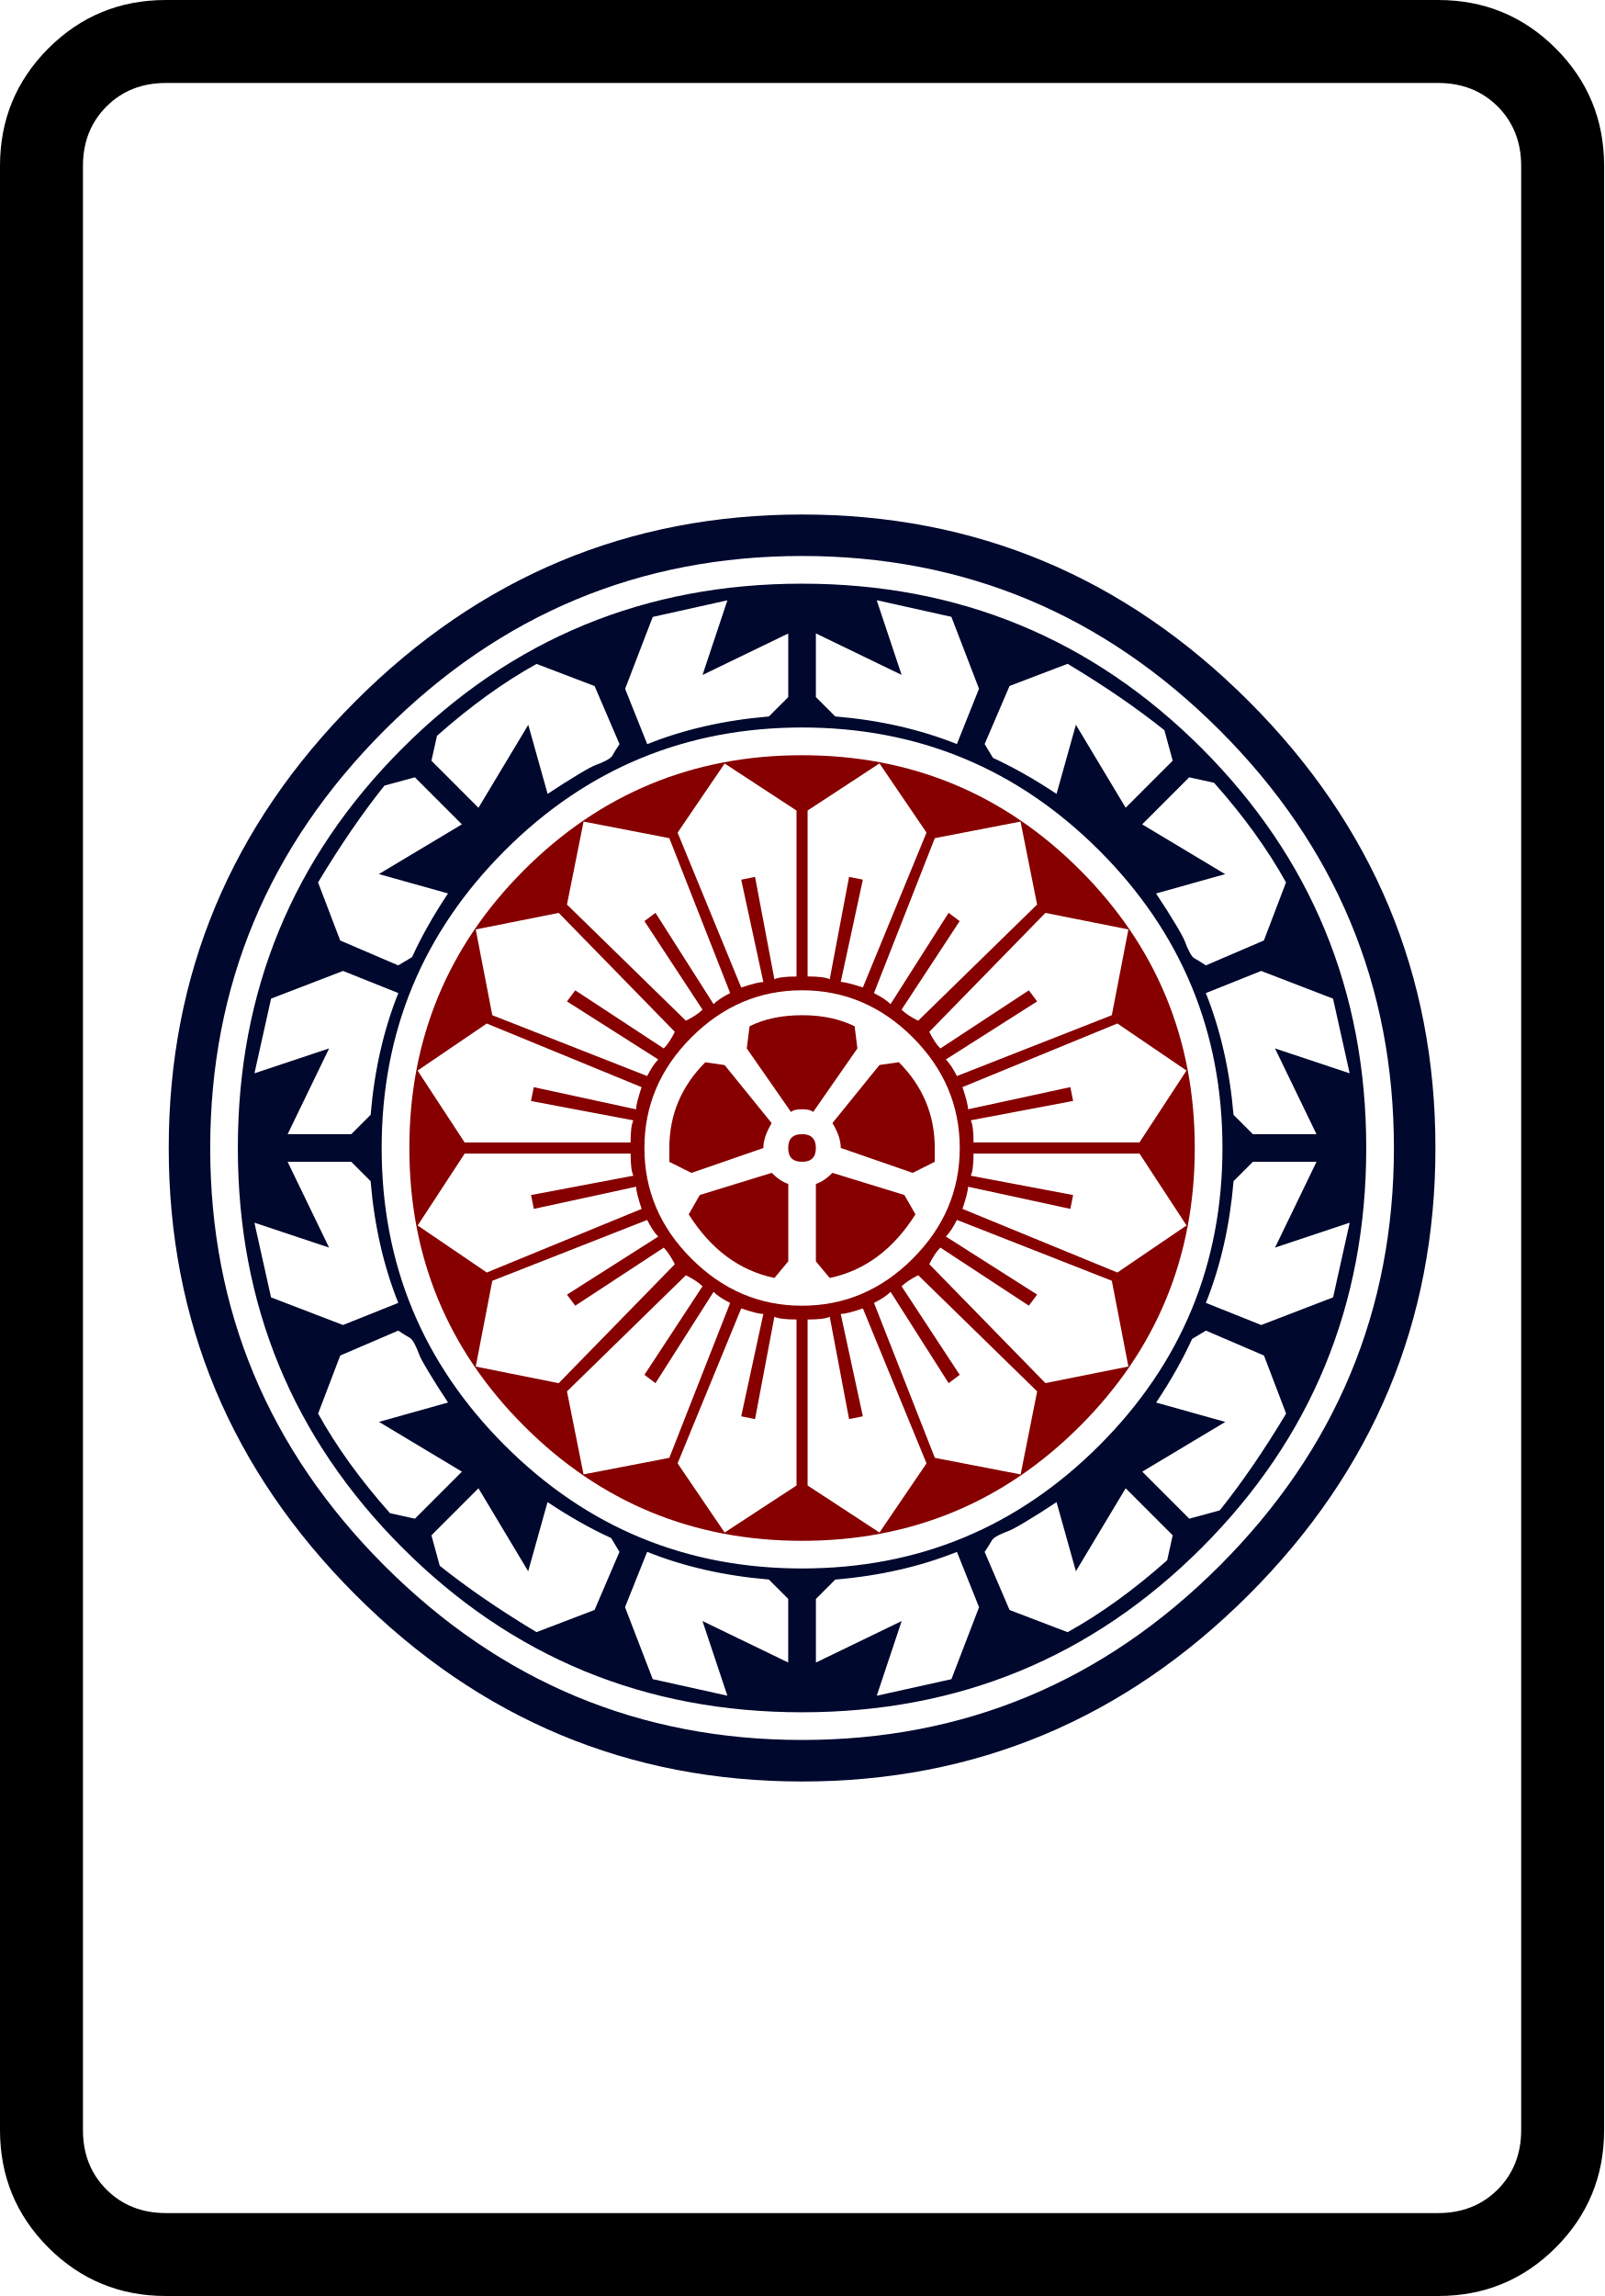
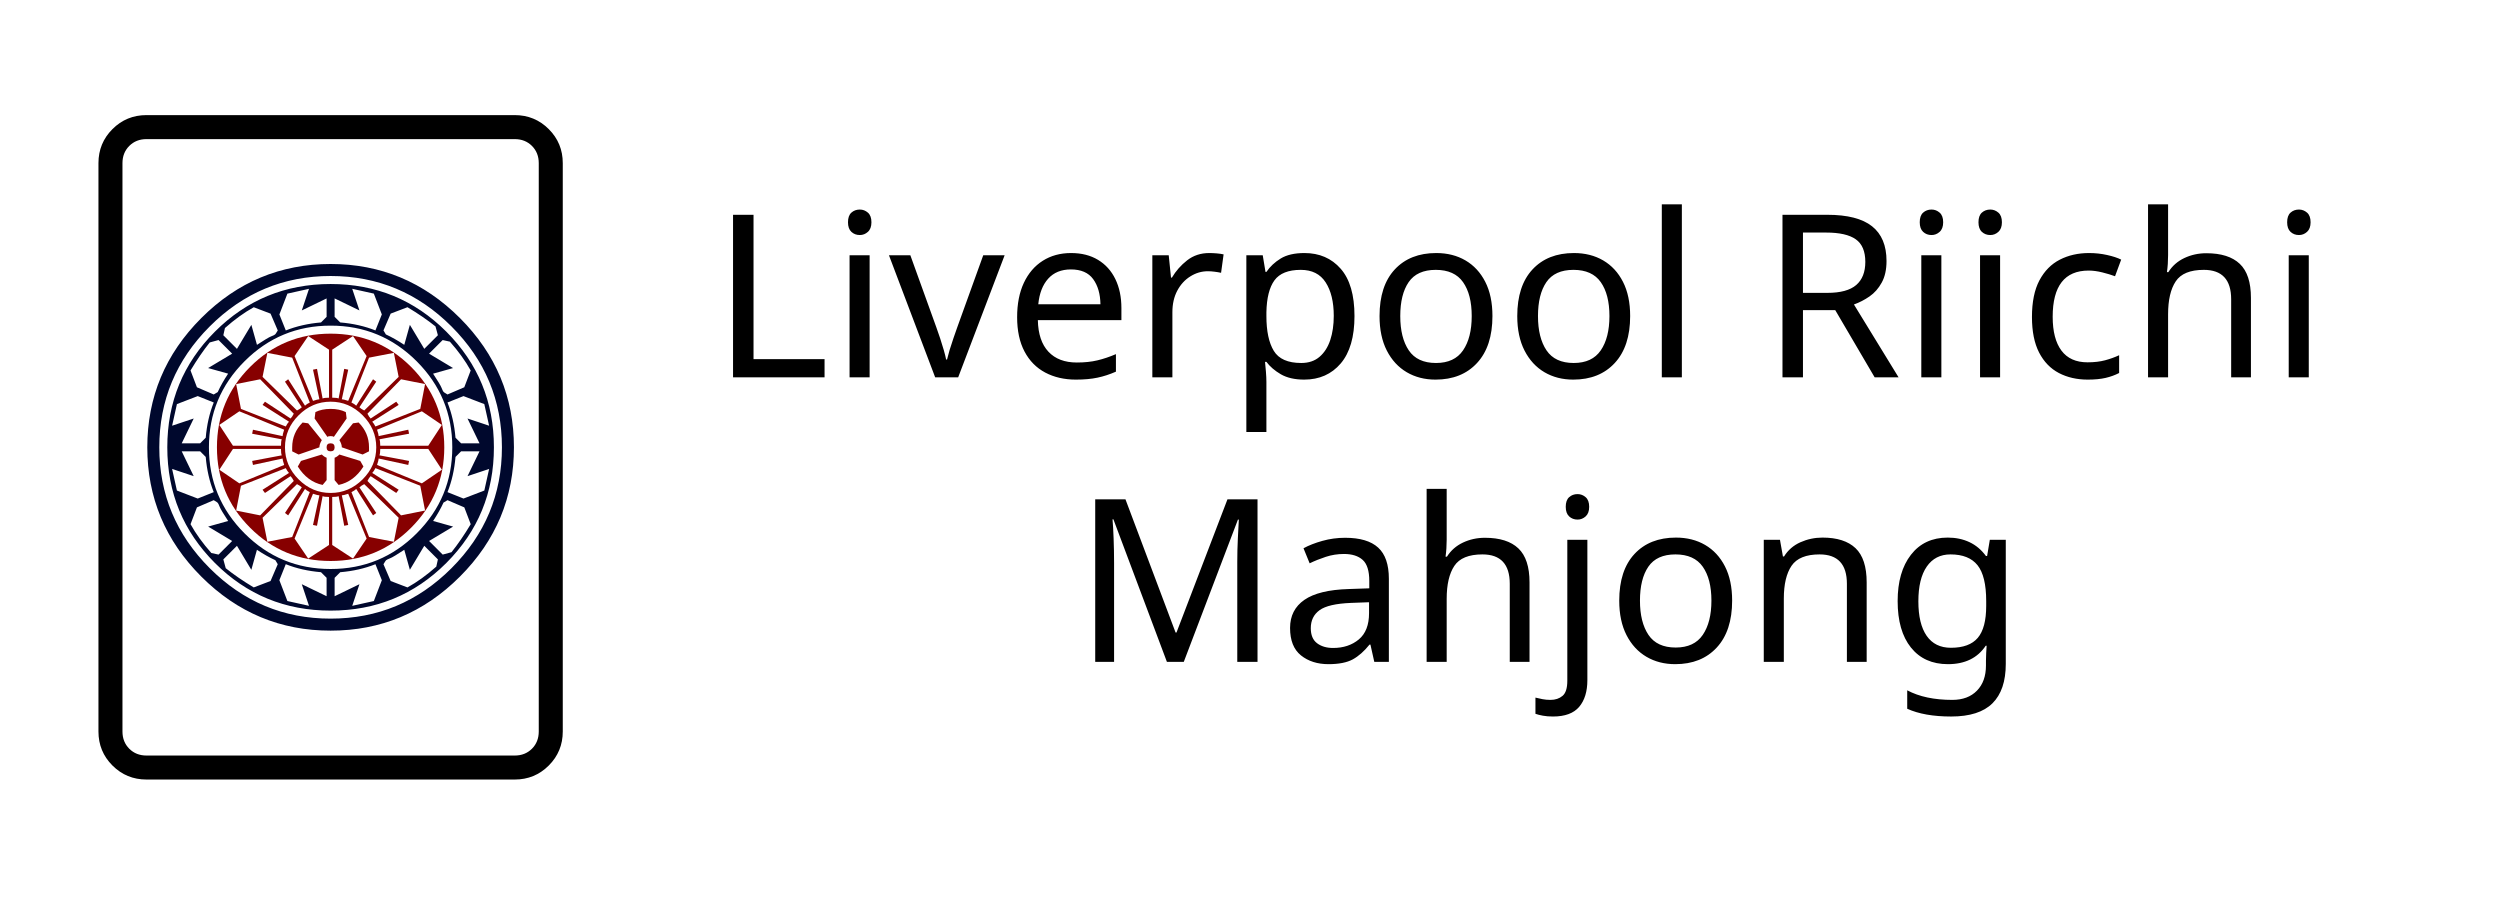
- <svg xmlns="http://www.w3.org/2000/svg" version="1.1" id="图层_1" x="0px" y="0px" width="139.764" height="200" viewBox="0 0 139.764 200" enable-background="new 0 0 714 341" xml:space="preserve">
-   <defs id="defs619" />
-   <g transform="matrix(4.033234,0,0,4.033234,-66.74599,-611.5028)" id="g1616">
-     <path id="path120" d="m 51.202,155.2 v 42.419 c 0,0.995 -0.349,1.842 -1.045,2.539 -0.697,0.697 -1.544,1.046 -2.539,1.046 H 20.134 c -0.996,0 -1.843,-0.349 -2.54,-1.046 -0.697,-0.697 -1.045,-1.544 -1.045,-2.539 V 155.2 c 0,-0.995 0.348,-1.842 1.045,-2.539 0.697,-0.697 1.543,-1.045 2.54,-1.045 h 27.483 c 0.995,0 1.842,0.349 2.539,1.045 0.697,0.697 1.046,1.544 1.046,2.539 z m -3.585,-1.792 H 20.134 c -0.518,0 -0.947,0.17 -1.285,0.508 -0.339,0.339 -0.508,0.768 -0.508,1.285 v 42.419 c 0,0.517 0.169,0.946 0.508,1.285 0.338,0.338 0.767,0.508 1.285,0.508 h 27.483 c 0.517,0 0.946,-0.17 1.285,-0.508 0.338,-0.339 0.508,-0.768 0.508,-1.285 V 155.2 c 0,-0.517 -0.17,-0.946 -0.508,-1.285 -0.339,-0.337 -0.768,-0.507 -1.285,-0.507 z" />
-     <path style="fill:#870000" id="path122" d="m 27.871,182.415 c -1.653,-1.652 -2.479,-3.654 -2.479,-6.004 0,-2.35 0.826,-4.352 2.479,-6.005 1.652,-1.652 3.654,-2.479 6.004,-2.479 2.35,0 4.352,0.827 6.005,2.479 1.652,1.653 2.479,3.655 2.479,6.005 0,2.351 -0.827,4.352 -2.479,6.004 -1.653,1.653 -3.655,2.479 -6.005,2.479 -2.35,0 -4.352,-0.826 -6.004,-2.479 z m -1.284,-6.124 h 3.584 c 0,-0.239 0.02,-0.397 0.06,-0.478 l -2.211,-0.418 0.06,-0.299 2.21,0.479 c 0,-0.08 0.039,-0.239 0.119,-0.479 l -3.345,-1.374 -1.494,1.016 z m 0.478,2.808 3.345,-1.374 c -0.08,-0.239 -0.119,-0.398 -0.119,-0.479 l -2.21,0.479 -0.06,-0.299 2.211,-0.418 c -0.041,-0.079 -0.06,-0.239 -0.06,-0.478 h -3.584 l -1.016,1.553 z m 0.119,-5.557 3.346,1.314 c 0.08,-0.158 0.159,-0.278 0.239,-0.358 l -1.972,-1.254 0.179,-0.239 1.912,1.255 c 0.08,-0.08 0.159,-0.199 0.239,-0.359 l -2.509,-2.569 -1.792,0.358 z m 1.434,7.947 2.509,-2.569 c -0.081,-0.159 -0.16,-0.278 -0.239,-0.358 l -1.912,1.254 -0.179,-0.239 1.972,-1.254 c -0.081,-0.08 -0.16,-0.199 -0.239,-0.359 l -3.346,1.314 -0.358,1.853 z m 0.179,-10.337 2.569,2.509 c 0.159,-0.08 0.278,-0.158 0.359,-0.239 l -1.255,-1.912 0.239,-0.179 1.255,1.972 c 0.08,-0.08 0.199,-0.159 0.358,-0.239 l -1.314,-3.346 -1.852,-0.358 z m 2.211,11.95 1.314,-3.346 c -0.16,-0.08 -0.279,-0.159 -0.358,-0.239 l -1.255,1.972 -0.239,-0.18 1.255,-1.912 c -0.081,-0.08 -0.2,-0.159 -0.359,-0.239 l -2.569,2.509 0.358,1.792 z m 0.478,-9.082 c -0.678,0.678 -1.016,1.474 -1.016,2.39 0,0.917 0.338,1.713 1.016,2.39 0.677,0.678 1.473,1.016 2.39,1.016 0.916,0 1.712,-0.338 2.39,-1.016 0.677,-0.677 1.016,-1.473 1.016,-2.39 0,-0.916 -0.339,-1.712 -1.016,-2.39 -0.678,-0.677 -1.474,-1.016 -2.39,-1.016 -0.917,0 -1.713,0.339 -2.39,1.016 z m 0,2.928 -0.478,-0.239 v -0.298 c 0,-0.717 0.259,-1.334 0.777,-1.852 l 0.418,0.06 1.016,1.254 c -0.12,0.2 -0.18,0.379 -0.18,0.538 z m -0.299,-7.349 1.374,3.345 c 0.239,-0.079 0.398,-0.119 0.478,-0.119 l -0.478,-2.21 0.299,-0.06 0.418,2.211 c 0.079,-0.039 0.239,-0.06 0.478,-0.06 v -3.584 l -1.553,-1.016 z m 2.569,14.1 v -3.585 c -0.239,0 -0.399,-0.02 -0.478,-0.06 l -0.418,2.211 -0.299,-0.06 0.478,-2.21 c -0.08,0 -0.239,-0.039 -0.478,-0.12 l -1.374,3.346 1.016,1.494 z m -0.179,-4.84 -0.298,0.358 c -0.757,-0.158 -1.374,-0.617 -1.852,-1.374 l 0.239,-0.418 1.554,-0.478 c 0.119,0.119 0.239,0.2 0.358,0.239 v 1.673 z m -0.836,-5.078 c 0.318,-0.159 0.696,-0.239 1.135,-0.239 0.438,0 0.816,0.081 1.135,0.239 l 0.06,0.478 -0.956,1.374 c -0.04,-0.039 -0.12,-0.06 -0.239,-0.06 -0.119,0 -0.2,0.021 -0.239,0.06 l -0.956,-1.374 z m 1.134,2.927 c -0.2,0 -0.299,-0.099 -0.299,-0.298 0,-0.199 0.099,-0.299 0.299,-0.299 0.199,0 0.299,0.101 0.299,0.299 0,0.2 -0.099,0.298 -0.299,0.298 z m 0.12,-7.587 v 3.584 c 0.239,0 0.398,0.021 0.478,0.06 l 0.418,-2.211 0.298,0.06 -0.478,2.21 c 0.079,0 0.239,0.041 0.478,0.119 l 1.375,-3.345 -1.016,-1.494 z m 2.569,14.1 -1.375,-3.346 c -0.239,0.081 -0.398,0.12 -0.478,0.12 l 0.478,2.21 -0.298,0.06 -0.418,-2.211 c -0.08,0.041 -0.239,0.06 -0.478,0.06 v 3.585 l 1.553,1.016 z m -2.39,-4.362 v -1.673 c 0.12,-0.039 0.239,-0.12 0.358,-0.239 l 1.554,0.478 0.239,0.418 c -0.478,0.757 -1.096,1.216 -1.852,1.374 z m 2.569,-2.151 -0.478,0.239 -1.553,-0.538 c 0,-0.159 -0.06,-0.338 -0.18,-0.538 l 1.016,-1.254 0.418,-0.06 c 0.517,0.518 0.776,1.135 0.776,1.852 v 0.299 z m 0,-6.99 -1.314,3.346 c 0.159,0.081 0.278,0.16 0.358,0.239 l 1.254,-1.972 0.239,0.179 -1.255,1.912 c 0.08,0.081 0.199,0.159 0.359,0.239 l 2.569,-2.509 -0.358,-1.792 z m 2.211,11.949 -2.569,-2.509 c -0.16,0.08 -0.279,0.16 -0.359,0.239 l 1.255,1.912 -0.239,0.18 -1.254,-1.972 c -0.081,0.08 -0.2,0.159 -0.358,0.239 l 1.314,3.346 1.853,0.358 z m 0.179,-10.335 -2.509,2.569 c 0.08,0.16 0.159,0.279 0.239,0.359 l 1.912,-1.255 0.179,0.239 -1.972,1.254 c 0.079,0.081 0.159,0.2 0.239,0.358 l 3.346,-1.314 0.358,-1.852 z m 1.434,7.945 -3.346,-1.314 c -0.08,0.16 -0.16,0.279 -0.239,0.359 l 1.972,1.254 -0.179,0.239 -1.912,-1.254 c -0.081,0.08 -0.16,0.2 -0.239,0.358 l 2.509,2.569 1.792,-0.359 z m 0.12,-5.556 -3.346,1.374 c 0.08,0.24 0.12,0.399 0.12,0.479 l 2.21,-0.479 0.06,0.299 -2.211,0.418 c 0.04,0.081 0.06,0.239 0.06,0.478 h 3.584 l 1.016,-1.553 z m 0.478,2.809 H 37.58 c 0,0.239 -0.021,0.398 -0.06,0.478 l 2.211,0.418 -0.06,0.299 -2.21,-0.479 c 0,0.081 -0.04,0.239 -0.12,0.479 l 3.346,1.374 1.494,-1.016 z" />
-     <path style="fill:#00082d" id="path124" d="m 24.227,186.059 c -2.688,-2.688 -4.033,-5.905 -4.033,-9.649 0,-3.744 1.344,-6.961 4.033,-9.649 2.688,-2.689 5.905,-4.033 9.649,-4.033 3.744,0 6.96,1.344 9.649,4.033 2.688,2.688 4.033,5.905 4.033,9.649 0,3.744 -1.344,6.96 -4.033,9.649 -2.689,2.688 -5.906,4.033 -9.649,4.033 -3.745,0 -6.961,-1.344 -9.649,-4.033 z m 0.627,-18.671 c -2.509,2.509 -3.764,5.518 -3.764,9.022 0,3.505 1.255,6.512 3.764,9.021 2.509,2.509 5.517,3.764 9.021,3.764 3.504,0 6.513,-1.254 9.022,-3.764 2.509,-2.51 3.764,-5.517 3.764,-9.021 0,-3.504 -1.254,-6.513 -3.764,-9.022 -2.509,-2.509 -5.518,-3.764 -9.022,-3.764 -3.504,0 -6.512,1.255 -9.021,3.764 z m 0.388,17.655 c -2.37,-2.37 -3.555,-5.248 -3.555,-8.633 0,-3.385 1.185,-6.264 3.555,-8.633 2.37,-2.37 5.248,-3.555 8.633,-3.555 3.385,0 6.263,1.186 8.634,3.555 2.369,2.37 3.554,5.248 3.554,8.633 0,3.386 -1.185,6.264 -3.554,8.633 -2.371,2.37 -5.249,3.554 -8.634,3.554 -3.385,0.001 -6.263,-1.183 -8.633,-3.554 z m -2.837,-11.859 -0.359,1.613 1.613,-0.538 -0.896,1.852 h 1.375 l 0.418,-0.418 c 0.08,-0.956 0.278,-1.832 0.598,-2.629 l -1.195,-0.478 z m 1.553,7.049 1.195,-0.478 c -0.319,-0.797 -0.518,-1.673 -0.598,-2.629 l -0.418,-0.418 h -1.375 l 0.896,1.853 -1.613,-0.538 0.359,1.613 z m 2.569,-10.813 -1.016,-1.016 -0.657,0.179 c -0.478,0.598 -0.956,1.295 -1.434,2.091 l 0.478,1.254 1.254,0.538 0.299,-0.179 c 0.199,-0.438 0.457,-0.896 0.776,-1.375 l -1.494,-0.418 z m -0.299,12.487 c -0.16,-0.239 -0.298,-0.458 -0.418,-0.658 -0.12,-0.199 -0.189,-0.328 -0.209,-0.388 -0.021,-0.06 -0.05,-0.128 -0.09,-0.209 -0.04,-0.079 -0.08,-0.128 -0.119,-0.149 -0.041,-0.02 -0.12,-0.069 -0.239,-0.149 l -1.254,0.538 -0.478,1.254 c 0.397,0.717 0.916,1.434 1.553,2.151 l 0.538,0.119 1.016,-1.016 -1.792,-1.075 z m 1.225,-11.92 c -1.773,1.773 -2.659,3.913 -2.659,6.423 0,2.509 0.886,4.65 2.659,6.422 1.772,1.772 3.913,2.659 6.422,2.659 2.51,0 4.65,-0.886 6.423,-2.659 1.772,-1.772 2.659,-3.913 2.659,-6.422 0,-2.51 -0.887,-4.65 -2.659,-6.423 -1.773,-1.772 -3.913,-2.659 -6.423,-2.659 -2.509,0.001 -4.65,0.887 -6.422,2.659 z m 0.926,-1.225 c 0.239,-0.158 0.458,-0.298 0.658,-0.418 0.198,-0.119 0.328,-0.188 0.388,-0.209 0.06,-0.02 0.129,-0.049 0.209,-0.089 0.079,-0.04 0.129,-0.08 0.149,-0.12 0.02,-0.039 0.069,-0.119 0.149,-0.239 l -0.538,-1.254 -1.254,-0.478 c -0.717,0.398 -1.434,0.917 -2.151,1.553 l -0.12,0.538 1.016,1.016 1.076,-1.792 z m -1.494,14.997 -1.016,1.016 0.179,0.657 c 0.598,0.478 1.294,0.956 2.091,1.434 l 1.254,-0.479 0.538,-1.254 -0.179,-0.299 c -0.439,-0.199 -0.896,-0.458 -1.375,-0.776 l -0.418,1.494 z m 6.274,-16.669 0.418,-0.418 v -1.374 l -1.852,0.896 0.538,-1.613 -1.613,0.359 -0.597,1.553 0.478,1.195 c 0.795,-0.319 1.672,-0.518 2.628,-0.598 z m -2.51,20.791 1.613,0.358 -0.538,-1.613 1.852,0.896 v -1.374 l -0.418,-0.418 c -0.956,-0.08 -1.833,-0.278 -2.629,-0.598 l -0.478,1.195 z m 3.525,-21.21 0.418,0.418 c 0.956,0.08 1.832,0.279 2.628,0.597 l 0.478,-1.195 -0.597,-1.553 -1.613,-0.359 0.538,1.613 -1.852,-0.896 z m 3.525,19.657 -0.478,-1.195 c -0.797,0.319 -1.673,0.518 -2.628,0.598 l -0.418,0.418 v 1.374 l 1.852,-0.896 -0.538,1.613 1.613,-0.358 z m 1.674,-17.566 0.418,-1.493 1.075,1.792 1.016,-1.016 -0.179,-0.658 c -0.597,-0.478 -1.294,-0.956 -2.091,-1.434 l -1.254,0.478 -0.538,1.254 0.179,0.299 c 0.437,0.202 0.896,0.46 1.374,0.778 z m 0,15.296 c -0.239,0.16 -0.458,0.298 -0.658,0.418 -0.2,0.12 -0.328,0.189 -0.388,0.209 -0.06,0.021 -0.129,0.05 -0.209,0.09 -0.08,0.04 -0.13,0.081 -0.149,0.12 -0.021,0.04 -0.07,0.119 -0.149,0.239 l 0.538,1.254 1.254,0.479 c 0.717,-0.398 1.434,-0.916 2.151,-1.554 l 0.119,-0.538 -1.016,-1.016 -1.075,1.792 z m 2.15,-13.145 c 0.159,0.239 0.298,0.458 0.418,0.658 0.12,0.2 0.188,0.329 0.209,0.388 0.02,0.06 0.049,0.13 0.09,0.209 0.039,0.08 0.079,0.129 0.119,0.149 0.04,0.021 0.12,0.07 0.239,0.149 l 1.254,-0.538 0.478,-1.254 c -0.398,-0.717 -0.917,-1.434 -1.553,-2.151 l -0.538,-0.119 -1.016,1.016 1.792,1.075 z m -0.298,12.487 1.016,1.016 0.657,-0.179 c 0.478,-0.597 0.956,-1.293 1.434,-2.091 l -0.478,-1.254 -1.254,-0.538 -0.299,0.18 c -0.2,0.438 -0.458,0.896 -0.776,1.374 l 1.494,0.418 z m 2.568,-10.814 -1.195,0.478 c 0.318,0.797 0.517,1.673 0.598,2.629 l 0.418,0.418 h 1.374 l -0.896,-1.852 1.613,0.538 -0.359,-1.613 z m 1.554,7.05 0.359,-1.613 -1.613,0.538 0.896,-1.853 h -1.374 l -0.418,0.418 c -0.081,0.956 -0.279,1.832 -0.598,2.629 l 1.195,0.478 z" />
+ <svg xmlns="http://www.w3.org/2000/svg" width="820" height="300" viewBox="0 0 820 300" version="1.1" id="svg1" xml:space="preserve">
+   <defs id="defs1">
+     <rect x="231.27" y="60.381" width="542.289" height="195.953" id="rect1" />
+   </defs>
+   <g id="layer1">
+     <g transform="matrix(4.394873,0,0,4.394873,-40.43809,-628.578)" id="g1616">
+       <path id="path120" d="m 51.202,155.2 v 42.419 c 0,0.995 -0.349,1.842 -1.045,2.539 -0.697,0.697 -1.544,1.046 -2.539,1.046 H 20.134 c -0.996,0 -1.843,-0.349 -2.54,-1.046 -0.697,-0.697 -1.045,-1.544 -1.045,-2.539 V 155.2 c 0,-0.995 0.348,-1.842 1.045,-2.539 0.697,-0.697 1.543,-1.045 2.54,-1.045 h 27.483 c 0.995,0 1.842,0.349 2.539,1.045 0.697,0.697 1.046,1.544 1.046,2.539 z m -3.585,-1.792 H 20.134 c -0.518,0 -0.947,0.17 -1.285,0.508 -0.339,0.339 -0.508,0.768 -0.508,1.285 v 42.419 c 0,0.517 0.169,0.946 0.508,1.285 0.338,0.338 0.767,0.508 1.285,0.508 h 27.483 c 0.517,0 0.946,-0.17 1.285,-0.508 0.338,-0.339 0.508,-0.768 0.508,-1.285 V 155.2 c 0,-0.517 -0.17,-0.946 -0.508,-1.285 -0.339,-0.337 -0.768,-0.507 -1.285,-0.507 z" />
+       <path style="fill:#870000" id="path122" d="m 27.871,182.415 c -1.653,-1.652 -2.479,-3.654 -2.479,-6.004 0,-2.35 0.826,-4.352 2.479,-6.005 1.652,-1.652 3.654,-2.479 6.004,-2.479 2.35,0 4.352,0.827 6.005,2.479 1.652,1.653 2.479,3.655 2.479,6.005 0,2.351 -0.827,4.352 -2.479,6.004 -1.653,1.653 -3.655,2.479 -6.005,2.479 -2.35,0 -4.352,-0.826 -6.004,-2.479 z m -1.284,-6.124 h 3.584 c 0,-0.239 0.02,-0.397 0.06,-0.478 l -2.211,-0.418 0.06,-0.299 2.21,0.479 c 0,-0.08 0.039,-0.239 0.119,-0.479 l -3.345,-1.374 -1.494,1.016 z m 0.478,2.808 3.345,-1.374 c -0.08,-0.239 -0.119,-0.398 -0.119,-0.479 l -2.21,0.479 -0.06,-0.299 2.211,-0.418 c -0.041,-0.079 -0.06,-0.239 -0.06,-0.478 h -3.584 l -1.016,1.553 z m 0.119,-5.557 3.346,1.314 c 0.08,-0.158 0.159,-0.278 0.239,-0.358 l -1.972,-1.254 0.179,-0.239 1.912,1.255 c 0.08,-0.08 0.159,-0.199 0.239,-0.359 l -2.509,-2.569 -1.792,0.358 z m 1.434,7.947 2.509,-2.569 c -0.081,-0.159 -0.16,-0.278 -0.239,-0.358 l -1.912,1.254 -0.179,-0.239 1.972,-1.254 c -0.081,-0.08 -0.16,-0.199 -0.239,-0.359 l -3.346,1.314 -0.358,1.853 z m 0.179,-10.337 2.569,2.509 c 0.159,-0.08 0.278,-0.158 0.359,-0.239 l -1.255,-1.912 0.239,-0.179 1.255,1.972 c 0.08,-0.08 0.199,-0.159 0.358,-0.239 l -1.314,-3.346 -1.852,-0.358 z m 2.211,11.95 1.314,-3.346 c -0.16,-0.08 -0.279,-0.159 -0.358,-0.239 l -1.255,1.972 -0.239,-0.18 1.255,-1.912 c -0.081,-0.08 -0.2,-0.159 -0.359,-0.239 l -2.569,2.509 0.358,1.792 z m 0.478,-9.082 c -0.678,0.678 -1.016,1.474 -1.016,2.39 0,0.917 0.338,1.713 1.016,2.39 0.677,0.678 1.473,1.016 2.39,1.016 0.916,0 1.712,-0.338 2.39,-1.016 0.677,-0.677 1.016,-1.473 1.016,-2.39 0,-0.916 -0.339,-1.712 -1.016,-2.39 -0.678,-0.677 -1.474,-1.016 -2.39,-1.016 -0.917,0 -1.713,0.339 -2.39,1.016 z m 0,2.928 -0.478,-0.239 v -0.298 c 0,-0.717 0.259,-1.334 0.777,-1.852 l 0.418,0.06 1.016,1.254 c -0.12,0.2 -0.18,0.379 -0.18,0.538 z m -0.299,-7.349 1.374,3.345 c 0.239,-0.079 0.398,-0.119 0.478,-0.119 l -0.478,-2.21 0.299,-0.06 0.418,2.211 c 0.079,-0.039 0.239,-0.06 0.478,-0.06 v -3.584 l -1.553,-1.016 z m 2.569,14.1 v -3.585 c -0.239,0 -0.399,-0.02 -0.478,-0.06 l -0.418,2.211 -0.299,-0.06 0.478,-2.21 c -0.08,0 -0.239,-0.039 -0.478,-0.12 l -1.374,3.346 1.016,1.494 z m -0.179,-4.84 -0.298,0.358 c -0.757,-0.158 -1.374,-0.617 -1.852,-1.374 l 0.239,-0.418 1.554,-0.478 c 0.119,0.119 0.239,0.2 0.358,0.239 v 1.673 z m -0.836,-5.078 c 0.318,-0.159 0.696,-0.239 1.135,-0.239 0.438,0 0.816,0.081 1.135,0.239 l 0.06,0.478 -0.956,1.374 c -0.04,-0.039 -0.12,-0.06 -0.239,-0.06 -0.119,0 -0.2,0.021 -0.239,0.06 l -0.956,-1.374 z m 1.134,2.927 c -0.2,0 -0.299,-0.099 -0.299,-0.298 0,-0.199 0.099,-0.299 0.299,-0.299 0.199,0 0.299,0.101 0.299,0.299 0,0.2 -0.099,0.298 -0.299,0.298 z m 0.12,-7.587 v 3.584 c 0.239,0 0.398,0.021 0.478,0.06 l 0.418,-2.211 0.298,0.06 -0.478,2.21 c 0.079,0 0.239,0.041 0.478,0.119 l 1.375,-3.345 -1.016,-1.494 z m 2.569,14.1 -1.375,-3.346 c -0.239,0.081 -0.398,0.12 -0.478,0.12 l 0.478,2.21 -0.298,0.06 -0.418,-2.211 c -0.08,0.041 -0.239,0.06 -0.478,0.06 v 3.585 l 1.553,1.016 z m -2.39,-4.362 v -1.673 c 0.12,-0.039 0.239,-0.12 0.358,-0.239 l 1.554,0.478 0.239,0.418 c -0.478,0.757 -1.096,1.216 -1.852,1.374 z m 2.569,-2.151 -0.478,0.239 -1.553,-0.538 c 0,-0.159 -0.06,-0.338 -0.18,-0.538 l 1.016,-1.254 0.418,-0.06 c 0.517,0.518 0.776,1.135 0.776,1.852 v 0.299 z m 0,-6.99 -1.314,3.346 c 0.159,0.081 0.278,0.16 0.358,0.239 l 1.254,-1.972 0.239,0.179 -1.255,1.912 c 0.08,0.081 0.199,0.159 0.359,0.239 l 2.569,-2.509 -0.358,-1.792 z m 2.211,11.949 -2.569,-2.509 c -0.16,0.08 -0.279,0.16 -0.359,0.239 l 1.255,1.912 -0.239,0.18 -1.254,-1.972 c -0.081,0.08 -0.2,0.159 -0.358,0.239 l 1.314,3.346 1.853,0.358 z m 0.179,-10.335 -2.509,2.569 c 0.08,0.16 0.159,0.279 0.239,0.359 l 1.912,-1.255 0.179,0.239 -1.972,1.254 c 0.079,0.081 0.159,0.2 0.239,0.358 l 3.346,-1.314 0.358,-1.852 z m 1.434,7.945 -3.346,-1.314 c -0.08,0.16 -0.16,0.279 -0.239,0.359 l 1.972,1.254 -0.179,0.239 -1.912,-1.254 c -0.081,0.08 -0.16,0.2 -0.239,0.358 l 2.509,2.569 1.792,-0.359 z m 0.12,-5.556 -3.346,1.374 c 0.08,0.24 0.12,0.399 0.12,0.479 l 2.21,-0.479 0.06,0.299 -2.211,0.418 c 0.04,0.081 0.06,0.239 0.06,0.478 h 3.584 l 1.016,-1.553 z m 0.478,2.809 H 37.58 c 0,0.239 -0.021,0.398 -0.06,0.478 l 2.211,0.418 -0.06,0.299 -2.21,-0.479 c 0,0.081 -0.04,0.239 -0.12,0.479 l 3.346,1.374 1.494,-1.016 z" />
+       <path style="fill:#00082d" id="path124" d="m 24.227,186.059 c -2.688,-2.688 -4.033,-5.905 -4.033,-9.649 0,-3.744 1.344,-6.961 4.033,-9.649 2.688,-2.689 5.905,-4.033 9.649,-4.033 3.744,0 6.96,1.344 9.649,4.033 2.688,2.688 4.033,5.905 4.033,9.649 0,3.744 -1.344,6.96 -4.033,9.649 -2.689,2.688 -5.906,4.033 -9.649,4.033 -3.745,0 -6.961,-1.344 -9.649,-4.033 z m 0.627,-18.671 c -2.509,2.509 -3.764,5.518 -3.764,9.022 0,3.505 1.255,6.512 3.764,9.021 2.509,2.509 5.517,3.764 9.021,3.764 3.504,0 6.513,-1.254 9.022,-3.764 2.509,-2.51 3.764,-5.517 3.764,-9.021 0,-3.504 -1.254,-6.513 -3.764,-9.022 -2.509,-2.509 -5.518,-3.764 -9.022,-3.764 -3.504,0 -6.512,1.255 -9.021,3.764 z m 0.388,17.655 c -2.37,-2.37 -3.555,-5.248 -3.555,-8.633 0,-3.385 1.185,-6.264 3.555,-8.633 2.37,-2.37 5.248,-3.555 8.633,-3.555 3.385,0 6.263,1.186 8.634,3.555 2.369,2.37 3.554,5.248 3.554,8.633 0,3.386 -1.185,6.264 -3.554,8.633 -2.371,2.37 -5.249,3.554 -8.634,3.554 -3.385,0.001 -6.263,-1.183 -8.633,-3.554 z m -2.837,-11.859 -0.359,1.613 1.613,-0.538 -0.896,1.852 h 1.375 l 0.418,-0.418 c 0.08,-0.956 0.278,-1.832 0.598,-2.629 l -1.195,-0.478 z m 1.553,7.049 1.195,-0.478 c -0.319,-0.797 -0.518,-1.673 -0.598,-2.629 l -0.418,-0.418 h -1.375 l 0.896,1.853 -1.613,-0.538 0.359,1.613 z m 2.569,-10.813 -1.016,-1.016 -0.657,0.179 c -0.478,0.598 -0.956,1.295 -1.434,2.091 l 0.478,1.254 1.254,0.538 0.299,-0.179 c 0.199,-0.438 0.457,-0.896 0.776,-1.375 l -1.494,-0.418 z m -0.299,12.487 c -0.16,-0.239 -0.298,-0.458 -0.418,-0.658 -0.12,-0.199 -0.189,-0.328 -0.209,-0.388 -0.021,-0.06 -0.05,-0.128 -0.09,-0.209 -0.04,-0.079 -0.08,-0.128 -0.119,-0.149 -0.041,-0.02 -0.12,-0.069 -0.239,-0.149 l -1.254,0.538 -0.478,1.254 c 0.397,0.717 0.916,1.434 1.553,2.151 l 0.538,0.119 1.016,-1.016 -1.792,-1.075 z m 1.225,-11.92 c -1.773,1.773 -2.659,3.913 -2.659,6.423 0,2.509 0.886,4.65 2.659,6.422 1.772,1.772 3.913,2.659 6.422,2.659 2.51,0 4.65,-0.886 6.423,-2.659 1.772,-1.772 2.659,-3.913 2.659,-6.422 0,-2.51 -0.887,-4.65 -2.659,-6.423 -1.773,-1.772 -3.913,-2.659 -6.423,-2.659 -2.509,0.001 -4.65,0.887 -6.422,2.659 z m 0.926,-1.225 c 0.239,-0.158 0.458,-0.298 0.658,-0.418 0.198,-0.119 0.328,-0.188 0.388,-0.209 0.06,-0.02 0.129,-0.049 0.209,-0.089 0.079,-0.04 0.129,-0.08 0.149,-0.12 0.02,-0.039 0.069,-0.119 0.149,-0.239 l -0.538,-1.254 -1.254,-0.478 c -0.717,0.398 -1.434,0.917 -2.151,1.553 l -0.12,0.538 1.016,1.016 1.076,-1.792 z m -1.494,14.997 -1.016,1.016 0.179,0.657 c 0.598,0.478 1.294,0.956 2.091,1.434 l 1.254,-0.479 0.538,-1.254 -0.179,-0.299 c -0.439,-0.199 -0.896,-0.458 -1.375,-0.776 l -0.418,1.494 z m 6.274,-16.669 0.418,-0.418 v -1.374 l -1.852,0.896 0.538,-1.613 -1.613,0.359 -0.597,1.553 0.478,1.195 c 0.795,-0.319 1.672,-0.518 2.628,-0.598 z m -2.51,20.791 1.613,0.358 -0.538,-1.613 1.852,0.896 v -1.374 l -0.418,-0.418 c -0.956,-0.08 -1.833,-0.278 -2.629,-0.598 l -0.478,1.195 z m 3.525,-21.21 0.418,0.418 c 0.956,0.08 1.832,0.279 2.628,0.597 l 0.478,-1.195 -0.597,-1.553 -1.613,-0.359 0.538,1.613 -1.852,-0.896 z m 3.525,19.657 -0.478,-1.195 c -0.797,0.319 -1.673,0.518 -2.628,0.598 l -0.418,0.418 v 1.374 l 1.852,-0.896 -0.538,1.613 1.613,-0.358 z m 1.674,-17.566 0.418,-1.493 1.075,1.792 1.016,-1.016 -0.179,-0.658 c -0.597,-0.478 -1.294,-0.956 -2.091,-1.434 l -1.254,0.478 -0.538,1.254 0.179,0.299 c 0.437,0.202 0.896,0.46 1.374,0.778 z m 0,15.296 c -0.239,0.16 -0.458,0.298 -0.658,0.418 -0.2,0.12 -0.328,0.189 -0.388,0.209 -0.06,0.021 -0.129,0.05 -0.209,0.09 -0.08,0.04 -0.13,0.081 -0.149,0.12 -0.021,0.04 -0.07,0.119 -0.149,0.239 l 0.538,1.254 1.254,0.479 c 0.717,-0.398 1.434,-0.916 2.151,-1.554 l 0.119,-0.538 -1.016,-1.016 -1.075,1.792 z m 2.15,-13.145 c 0.159,0.239 0.298,0.458 0.418,0.658 0.12,0.2 0.188,0.329 0.209,0.388 0.02,0.06 0.049,0.13 0.09,0.209 0.039,0.08 0.079,0.129 0.119,0.149 0.04,0.021 0.12,0.07 0.239,0.149 l 1.254,-0.538 0.478,-1.254 c -0.398,-0.717 -0.917,-1.434 -1.553,-2.151 l -0.538,-0.119 -1.016,1.016 1.792,1.075 z m -0.298,12.487 1.016,1.016 0.657,-0.179 c 0.478,-0.597 0.956,-1.293 1.434,-2.091 l -0.478,-1.254 -1.254,-0.538 -0.299,0.18 c -0.2,0.438 -0.458,0.896 -0.776,1.374 l 1.494,0.418 z m 2.568,-10.814 -1.195,0.478 c 0.318,0.797 0.517,1.673 0.598,2.629 l 0.418,0.418 h 1.374 l -0.896,-1.852 1.613,0.538 -0.359,-1.613 z m 1.554,7.05 0.359,-1.613 -1.613,0.538 0.896,-1.853 h -1.374 l -0.418,0.418 c -0.081,0.956 -0.279,1.832 -0.598,2.629 l 1.195,0.478 z" />
+     </g>
+     <text xml:space="preserve" id="text1" style="font-size:74.667px;line-height:1.25;font-family:sans-serif;text-align:center;white-space:pre;shape-inside:url(#rect1)" transform="translate(5.696309,-4.557047)">
+       <tspan x="227.491" y="128.318" id="tspan1">Liverpool Riichi 
+ </tspan>
+       <tspan x="346.286" y="221.652" id="tspan2">Mahjong</tspan>
+     </text>
  </g>
</svg>
